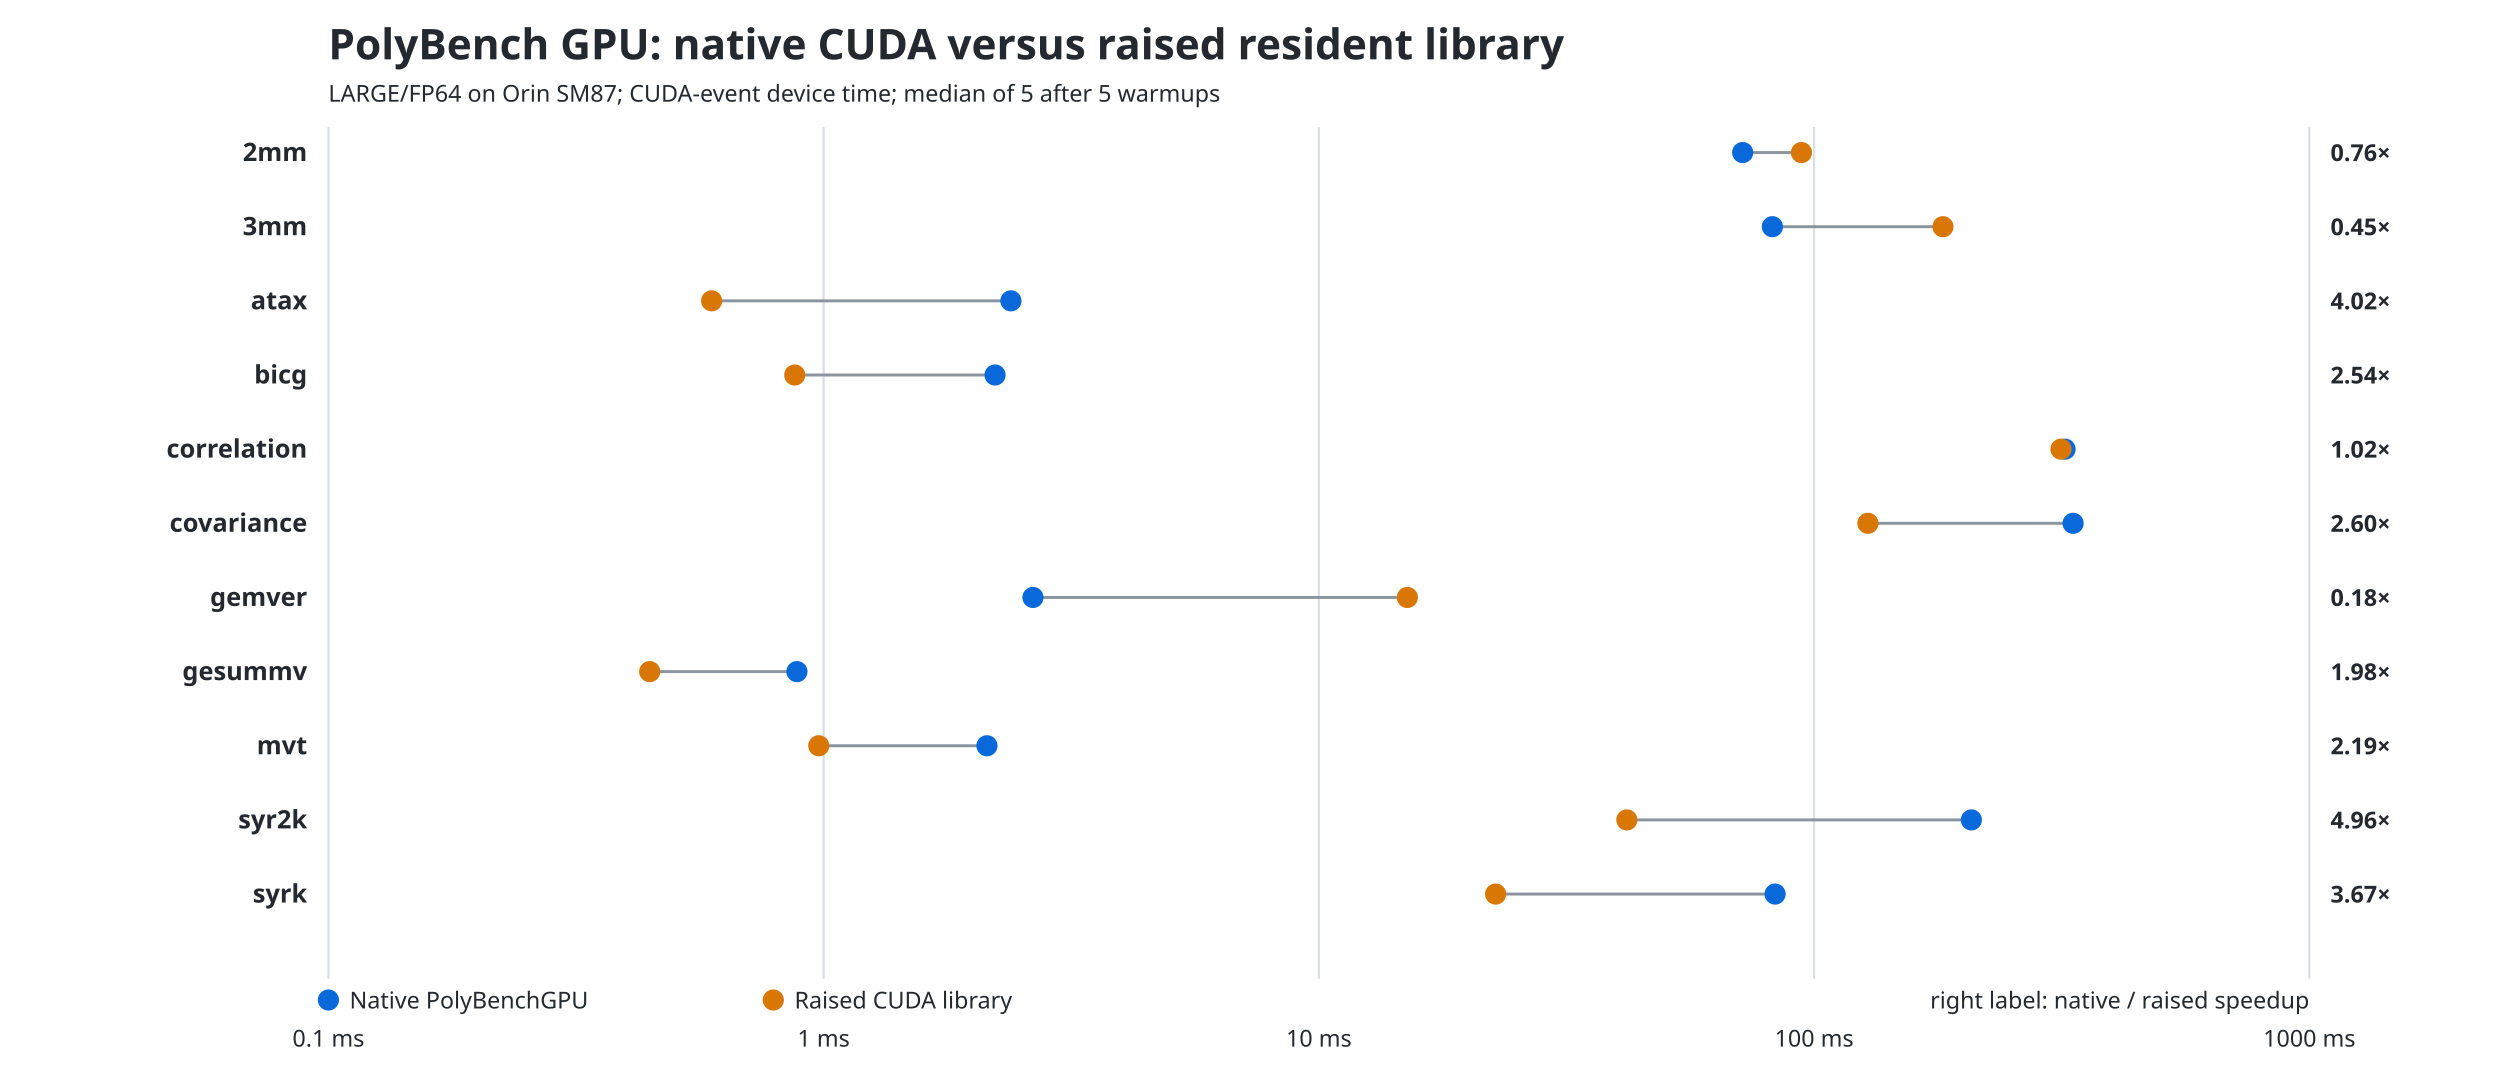
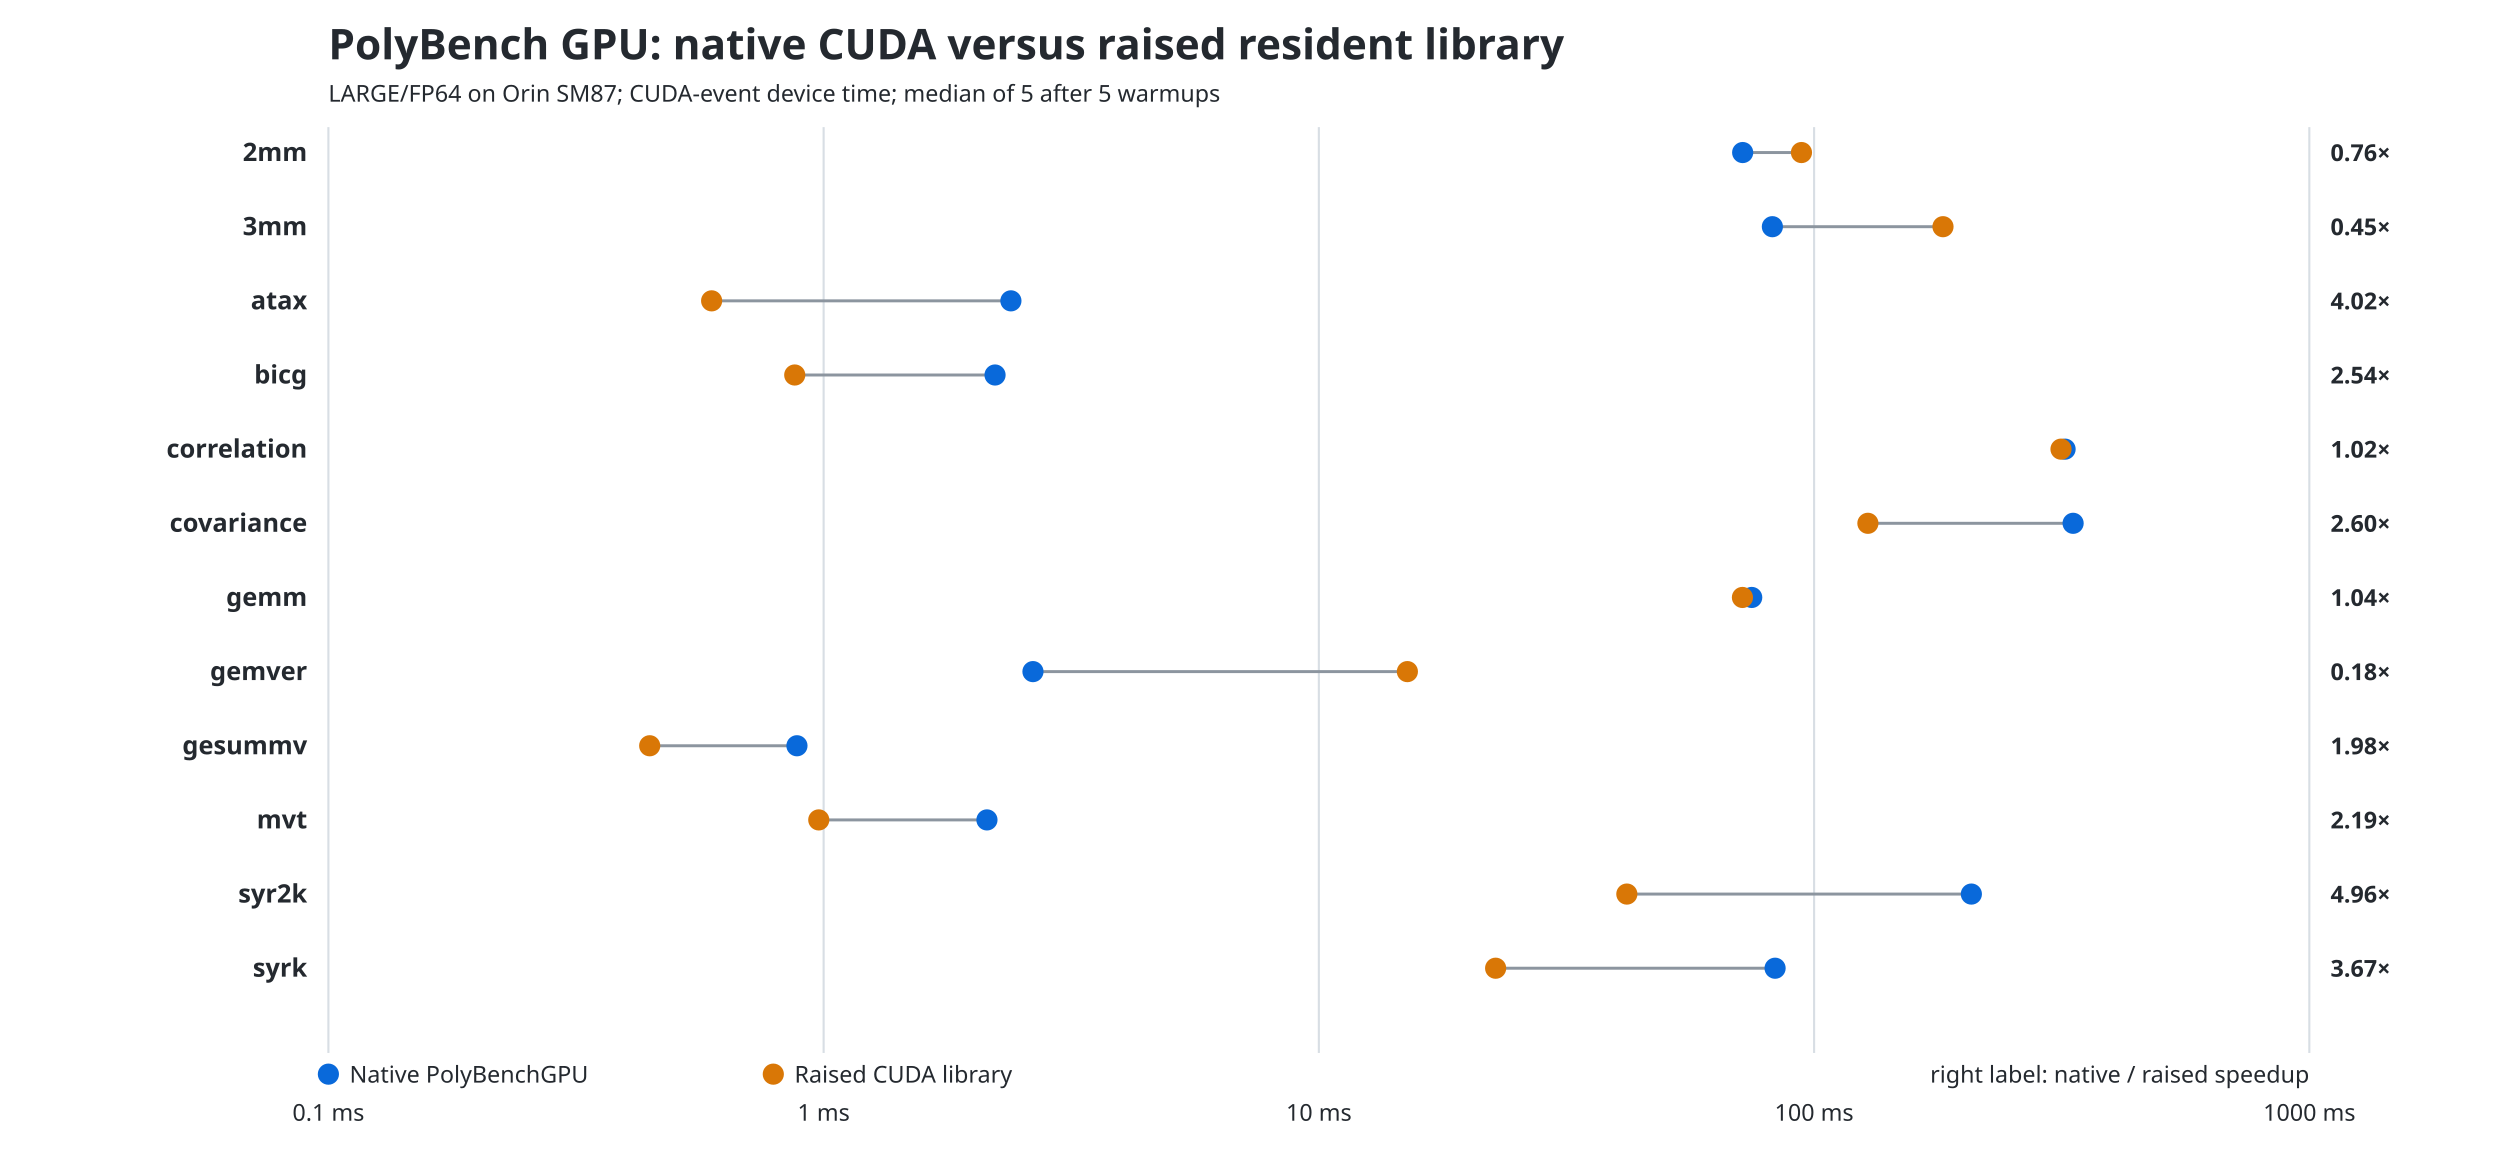
- <svg xmlns="http://www.w3.org/2000/svg" viewBox="0 0 1180 512" role="img" aria-label="PolyBench GPU: native CUDA versus raised resident library">
+ <svg xmlns="http://www.w3.org/2000/svg" viewBox="0 0 1180 547" role="img" aria-label="PolyBench GPU: native CUDA versus raised resident library">
  <style>text{font-family:system-ui,sans-serif;fill:#24292f}.title{font-size:20px;font-weight:700}.axis{font-size:11px}.kernel{font-size:12px;font-weight:600}.ratio{font-size:11px;font-weight:700}.grid{stroke:#d8dee4;stroke-width:1}.pair{stroke:#8c959f;stroke-width:1.4}</style>
  <text class="title" x="155" y="28">PolyBench GPU: native CUDA versus raised resident library</text>
  <text class="axis" x="155" y="48">LARGE/FP64 on Orin SM87; CUDA-event device time; median of 5 after 5 warmups</text>
-   <line class="grid" x1="155.00" y1="60" x2="155.00" y2="462" />
-   <text class="axis" x="155.00" y="494" text-anchor="middle">0.1 ms</text>
-   <line class="grid" x1="388.75" y1="60" x2="388.75" y2="462" />
-   <text class="axis" x="388.75" y="494" text-anchor="middle">1 ms</text>
-   <line class="grid" x1="622.50" y1="60" x2="622.50" y2="462" />
-   <text class="axis" x="622.50" y="494" text-anchor="middle">10 ms</text>
-   <line class="grid" x1="856.25" y1="60" x2="856.25" y2="462" />
-   <text class="axis" x="856.25" y="494" text-anchor="middle">100 ms</text>
-   <line class="grid" x1="1090.00" y1="60" x2="1090.00" y2="462" />
-   <text class="axis" x="1090.00" y="494" text-anchor="middle">1000 ms</text>
+   <line class="grid" x1="155.00" y1="60" x2="155.00" y2="497" />
+   <text class="axis" x="155.00" y="529" text-anchor="middle">0.1 ms</text>
+   <line class="grid" x1="388.75" y1="60" x2="388.75" y2="497" />
+   <text class="axis" x="388.75" y="529" text-anchor="middle">1 ms</text>
+   <line class="grid" x1="622.50" y1="60" x2="622.50" y2="497" />
+   <text class="axis" x="622.50" y="529" text-anchor="middle">10 ms</text>
+   <line class="grid" x1="856.25" y1="60" x2="856.25" y2="497" />
+   <text class="axis" x="856.25" y="529" text-anchor="middle">100 ms</text>
+   <line class="grid" x1="1090.00" y1="60" x2="1090.00" y2="497" />
+   <text class="axis" x="1090.00" y="529" text-anchor="middle">1000 ms</text>
  <text class="kernel" x="145" y="76" text-anchor="end">2mm</text>
  <line class="pair" x1="822.54" y1="72" x2="850.29" y2="72" />
  <circle cx="822.54" cy="72" r="5" fill="#0969da" />
  <circle cx="850.29" cy="72" r="5" fill="#d97706" />
  <text class="ratio" x="1100" y="76">0.76×</text>
  <text class="kernel" x="145" y="111" text-anchor="end">3mm</text>
  <line class="pair" x1="836.56" y1="107" x2="917.09" y2="107" />
  <circle cx="836.56" cy="107" r="5" fill="#0969da" />
  <circle cx="917.09" cy="107" r="5" fill="#d97706" />
  <text class="ratio" x="1100" y="111">0.45×</text>
  <text class="kernel" x="145" y="146" text-anchor="end">atax</text>
  <line class="pair" x1="477.15" y1="142" x2="335.89" y2="142" />
  <circle cx="477.15" cy="142" r="5" fill="#0969da" />
  <circle cx="335.89" cy="142" r="5" fill="#d97706" />
  <text class="ratio" x="1100" y="146">4.02×</text>
  <text class="kernel" x="145" y="181" text-anchor="end">bicg</text>
  <line class="pair" x1="469.66" y1="177" x2="375.12" y2="177" />
  <circle cx="469.66" cy="177" r="5" fill="#0969da" />
  <circle cx="375.12" cy="177" r="5" fill="#d97706" />
  <text class="ratio" x="1100" y="181">2.54×</text>
  <text class="kernel" x="145" y="216" text-anchor="end">correlation</text>
  <line class="pair" x1="974.72" y1="212" x2="972.79" y2="212" />
  <circle cx="974.72" cy="212" r="5" fill="#0969da" />
  <circle cx="972.79" cy="212" r="5" fill="#d97706" />
  <text class="ratio" x="1100" y="216">1.02×</text>
  <text class="kernel" x="145" y="251" text-anchor="end">covariance</text>
  <line class="pair" x1="978.51" y1="247" x2="881.65" y2="247" />
  <circle cx="978.51" cy="247" r="5" fill="#0969da" />
  <circle cx="881.65" cy="247" r="5" fill="#d97706" />
  <text class="ratio" x="1100" y="251">2.60×</text>
-   <text class="kernel" x="145" y="286" text-anchor="end">gemver</text>
-   <line class="pair" x1="487.56" y1="282" x2="664.28" y2="282" />
-   <circle cx="487.56" cy="282" r="5" fill="#0969da" />
-   <circle cx="664.28" cy="282" r="5" fill="#d97706" />
-   <text class="ratio" x="1100" y="286">0.18×</text>
-   <text class="kernel" x="145" y="321" text-anchor="end">gesummv</text>
-   <line class="pair" x1="376.16" y1="317" x2="306.66" y2="317" />
-   <circle cx="376.16" cy="317" r="5" fill="#0969da" />
-   <circle cx="306.66" cy="317" r="5" fill="#d97706" />
-   <text class="ratio" x="1100" y="321">1.98×</text>
-   <text class="kernel" x="145" y="356" text-anchor="end">mvt</text>
-   <line class="pair" x1="465.84" y1="352" x2="386.46" y2="352" />
-   <circle cx="465.84" cy="352" r="5" fill="#0969da" />
-   <circle cx="386.46" cy="352" r="5" fill="#d97706" />
-   <text class="ratio" x="1100" y="356">2.19×</text>
-   <text class="kernel" x="145" y="391" text-anchor="end">syr2k</text>
-   <line class="pair" x1="930.48" y1="387" x2="767.87" y2="387" />
-   <circle cx="930.48" cy="387" r="5" fill="#0969da" />
-   <circle cx="767.87" cy="387" r="5" fill="#d97706" />
-   <text class="ratio" x="1100" y="391">4.96×</text>
-   <text class="kernel" x="145" y="426" text-anchor="end">syrk</text>
-   <line class="pair" x1="837.84" y1="422" x2="705.94" y2="422" />
-   <circle cx="837.84" cy="422" r="5" fill="#0969da" />
-   <circle cx="705.94" cy="422" r="5" fill="#d97706" />
-   <text class="ratio" x="1100" y="426">3.67×</text>
-   <circle cx="155" cy="472" r="5" fill="#0969da" />
-   <text class="axis" x="165" y="476">Native PolyBenchGPU</text>
-   <circle cx="365" cy="472" r="5" fill="#d97706" />
-   <text class="axis" x="375" y="476">Raised CUDA library</text>
-   <text class="axis" x="1090" y="476" text-anchor="end">right label: native / raised speedup</text>
+   <text class="kernel" x="145" y="286" text-anchor="end">gemm</text>
+   <line class="pair" x1="826.81" y1="282" x2="822.43" y2="282" />
+   <circle cx="826.81" cy="282" r="5" fill="#0969da" />
+   <circle cx="822.43" cy="282" r="5" fill="#d97706" />
+   <text class="ratio" x="1100" y="286">1.04×</text>
+   <text class="kernel" x="145" y="321" text-anchor="end">gemver</text>
+   <line class="pair" x1="487.56" y1="317" x2="664.28" y2="317" />
+   <circle cx="487.56" cy="317" r="5" fill="#0969da" />
+   <circle cx="664.28" cy="317" r="5" fill="#d97706" />
+   <text class="ratio" x="1100" y="321">0.18×</text>
+   <text class="kernel" x="145" y="356" text-anchor="end">gesummv</text>
+   <line class="pair" x1="376.16" y1="352" x2="306.66" y2="352" />
+   <circle cx="376.16" cy="352" r="5" fill="#0969da" />
+   <circle cx="306.66" cy="352" r="5" fill="#d97706" />
+   <text class="ratio" x="1100" y="356">1.98×</text>
+   <text class="kernel" x="145" y="391" text-anchor="end">mvt</text>
+   <line class="pair" x1="465.84" y1="387" x2="386.46" y2="387" />
+   <circle cx="465.84" cy="387" r="5" fill="#0969da" />
+   <circle cx="386.46" cy="387" r="5" fill="#d97706" />
+   <text class="ratio" x="1100" y="391">2.19×</text>
+   <text class="kernel" x="145" y="426" text-anchor="end">syr2k</text>
+   <line class="pair" x1="930.48" y1="422" x2="767.87" y2="422" />
+   <circle cx="930.48" cy="422" r="5" fill="#0969da" />
+   <circle cx="767.87" cy="422" r="5" fill="#d97706" />
+   <text class="ratio" x="1100" y="426">4.96×</text>
+   <text class="kernel" x="145" y="461" text-anchor="end">syrk</text>
+   <line class="pair" x1="837.84" y1="457" x2="705.94" y2="457" />
+   <circle cx="837.84" cy="457" r="5" fill="#0969da" />
+   <circle cx="705.94" cy="457" r="5" fill="#d97706" />
+   <text class="ratio" x="1100" y="461">3.67×</text>
+   <circle cx="155" cy="507" r="5" fill="#0969da" />
+   <text class="axis" x="165" y="511">Native PolyBenchGPU</text>
+   <circle cx="365" cy="507" r="5" fill="#d97706" />
+   <text class="axis" x="375" y="511">Raised CUDA library</text>
+   <text class="axis" x="1090" y="511" text-anchor="end">right label: native / raised speedup</text>
</svg>
